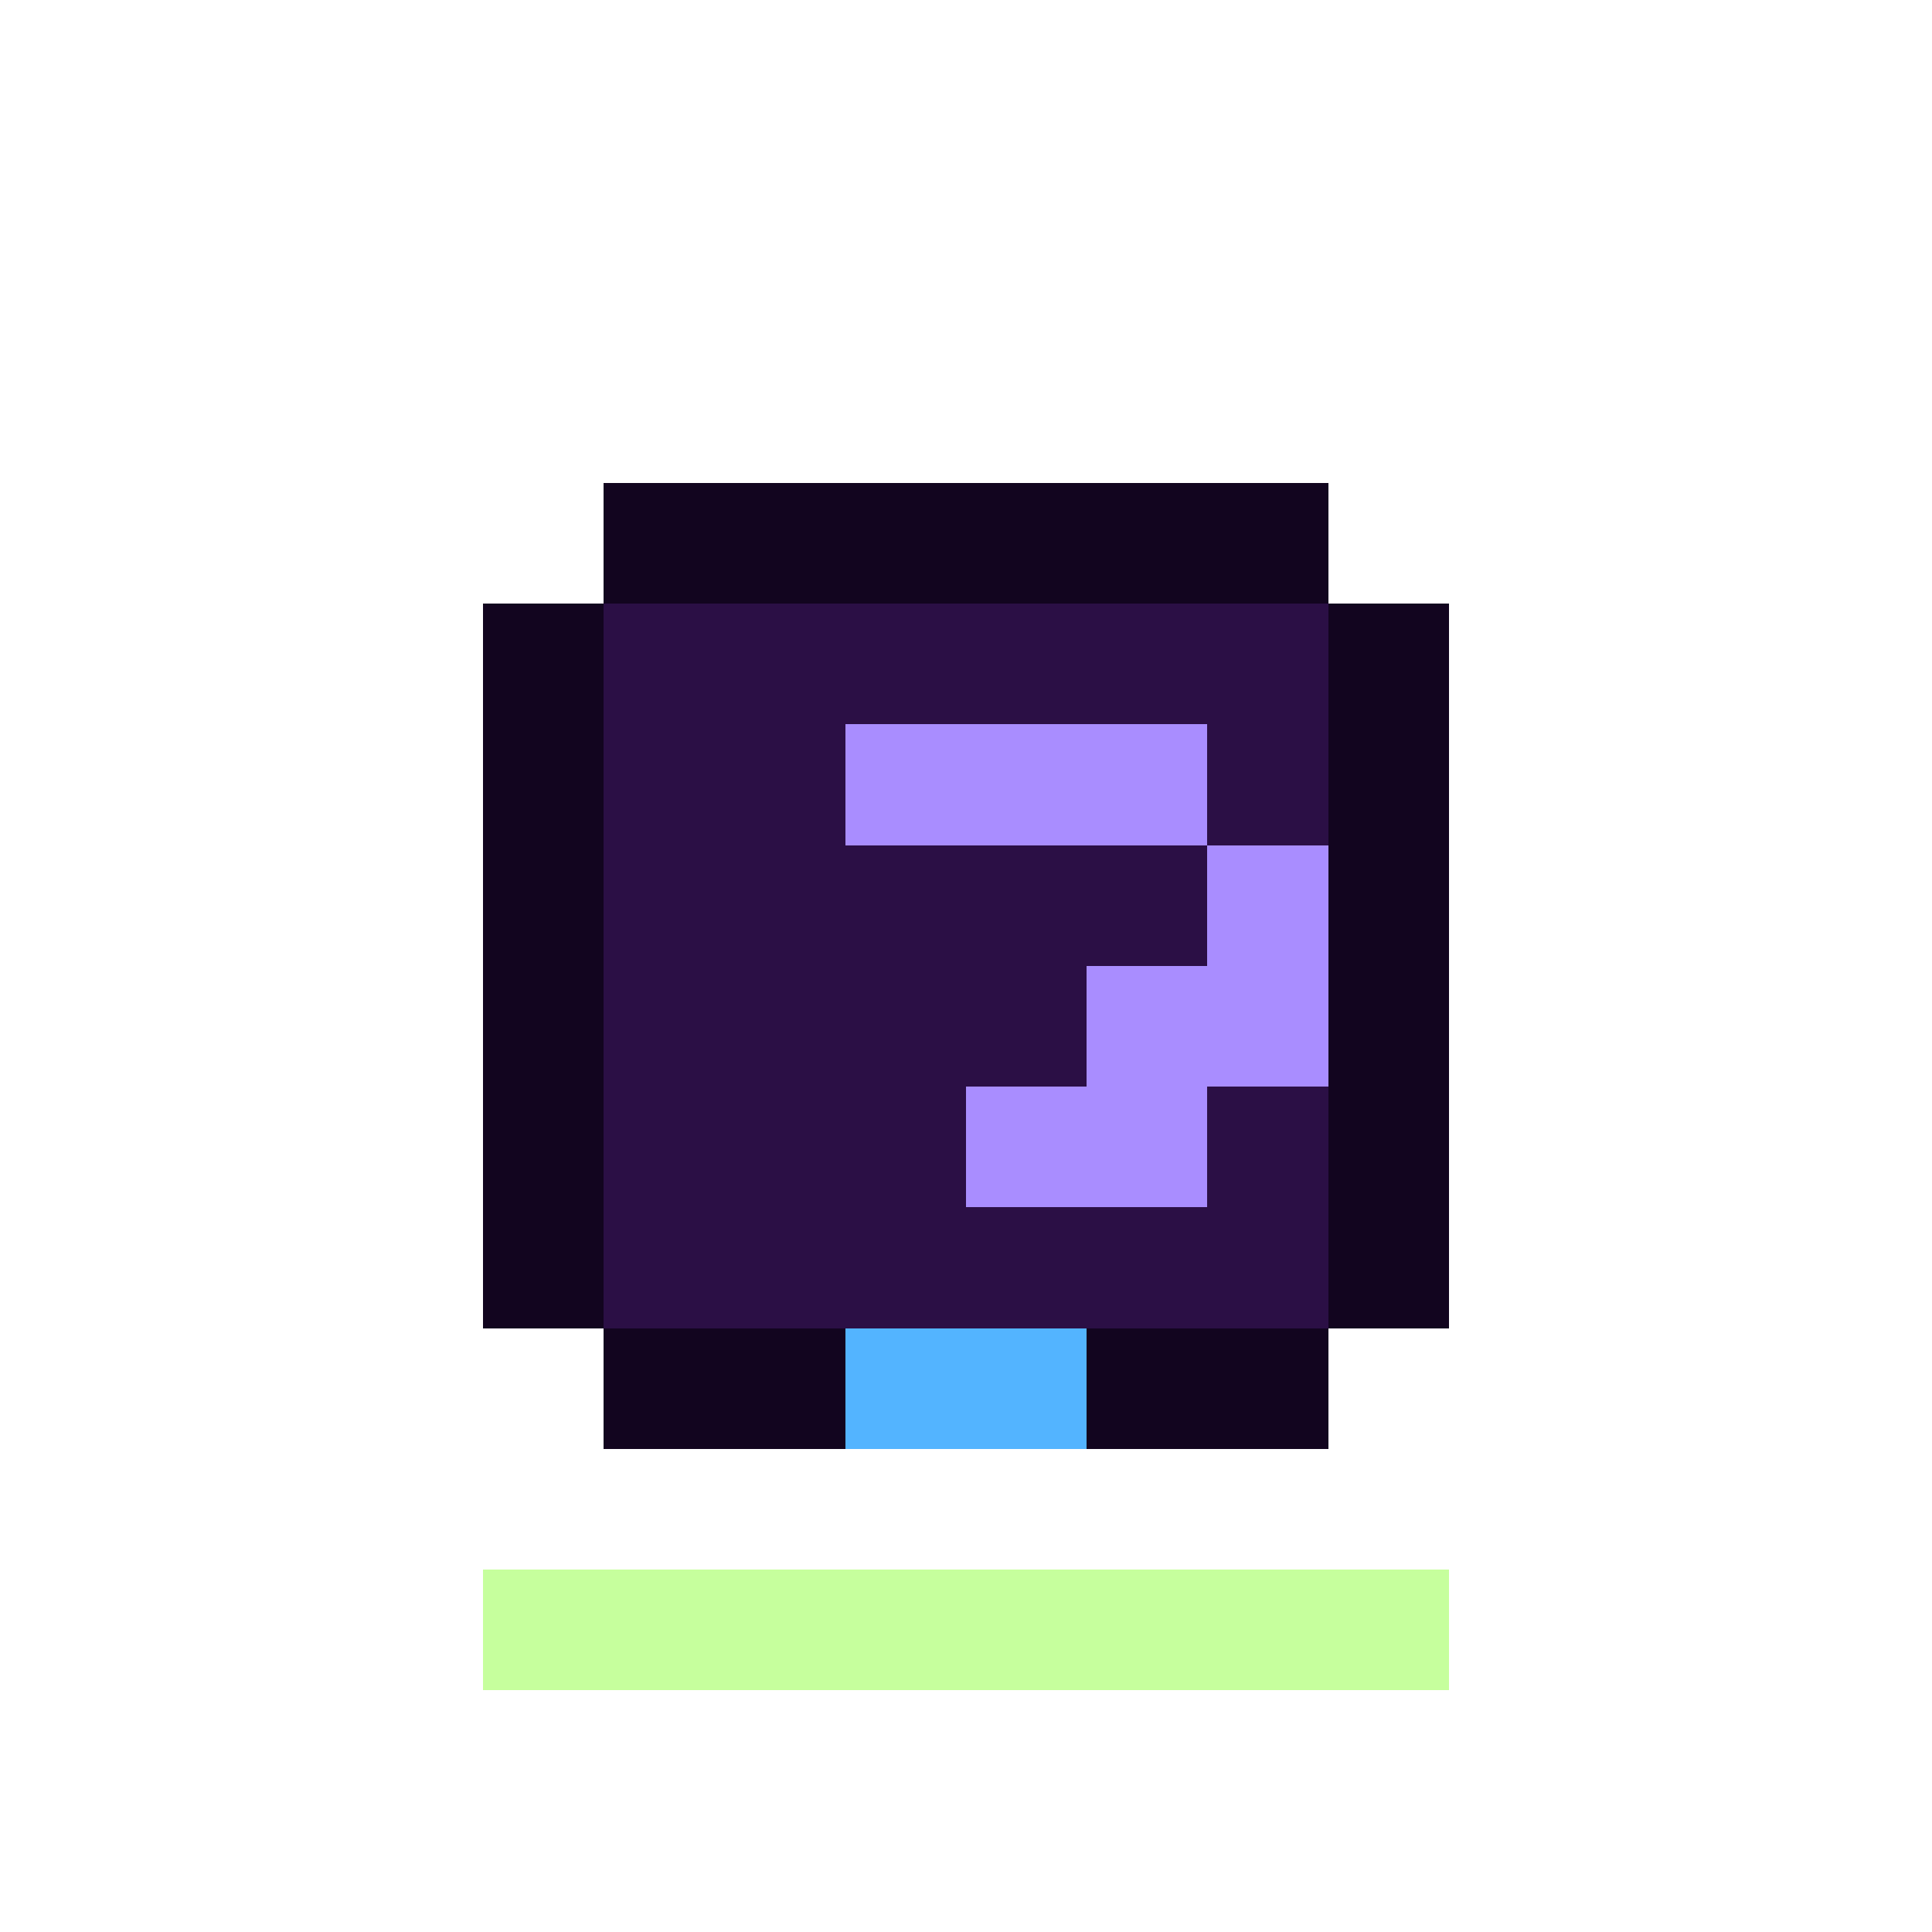
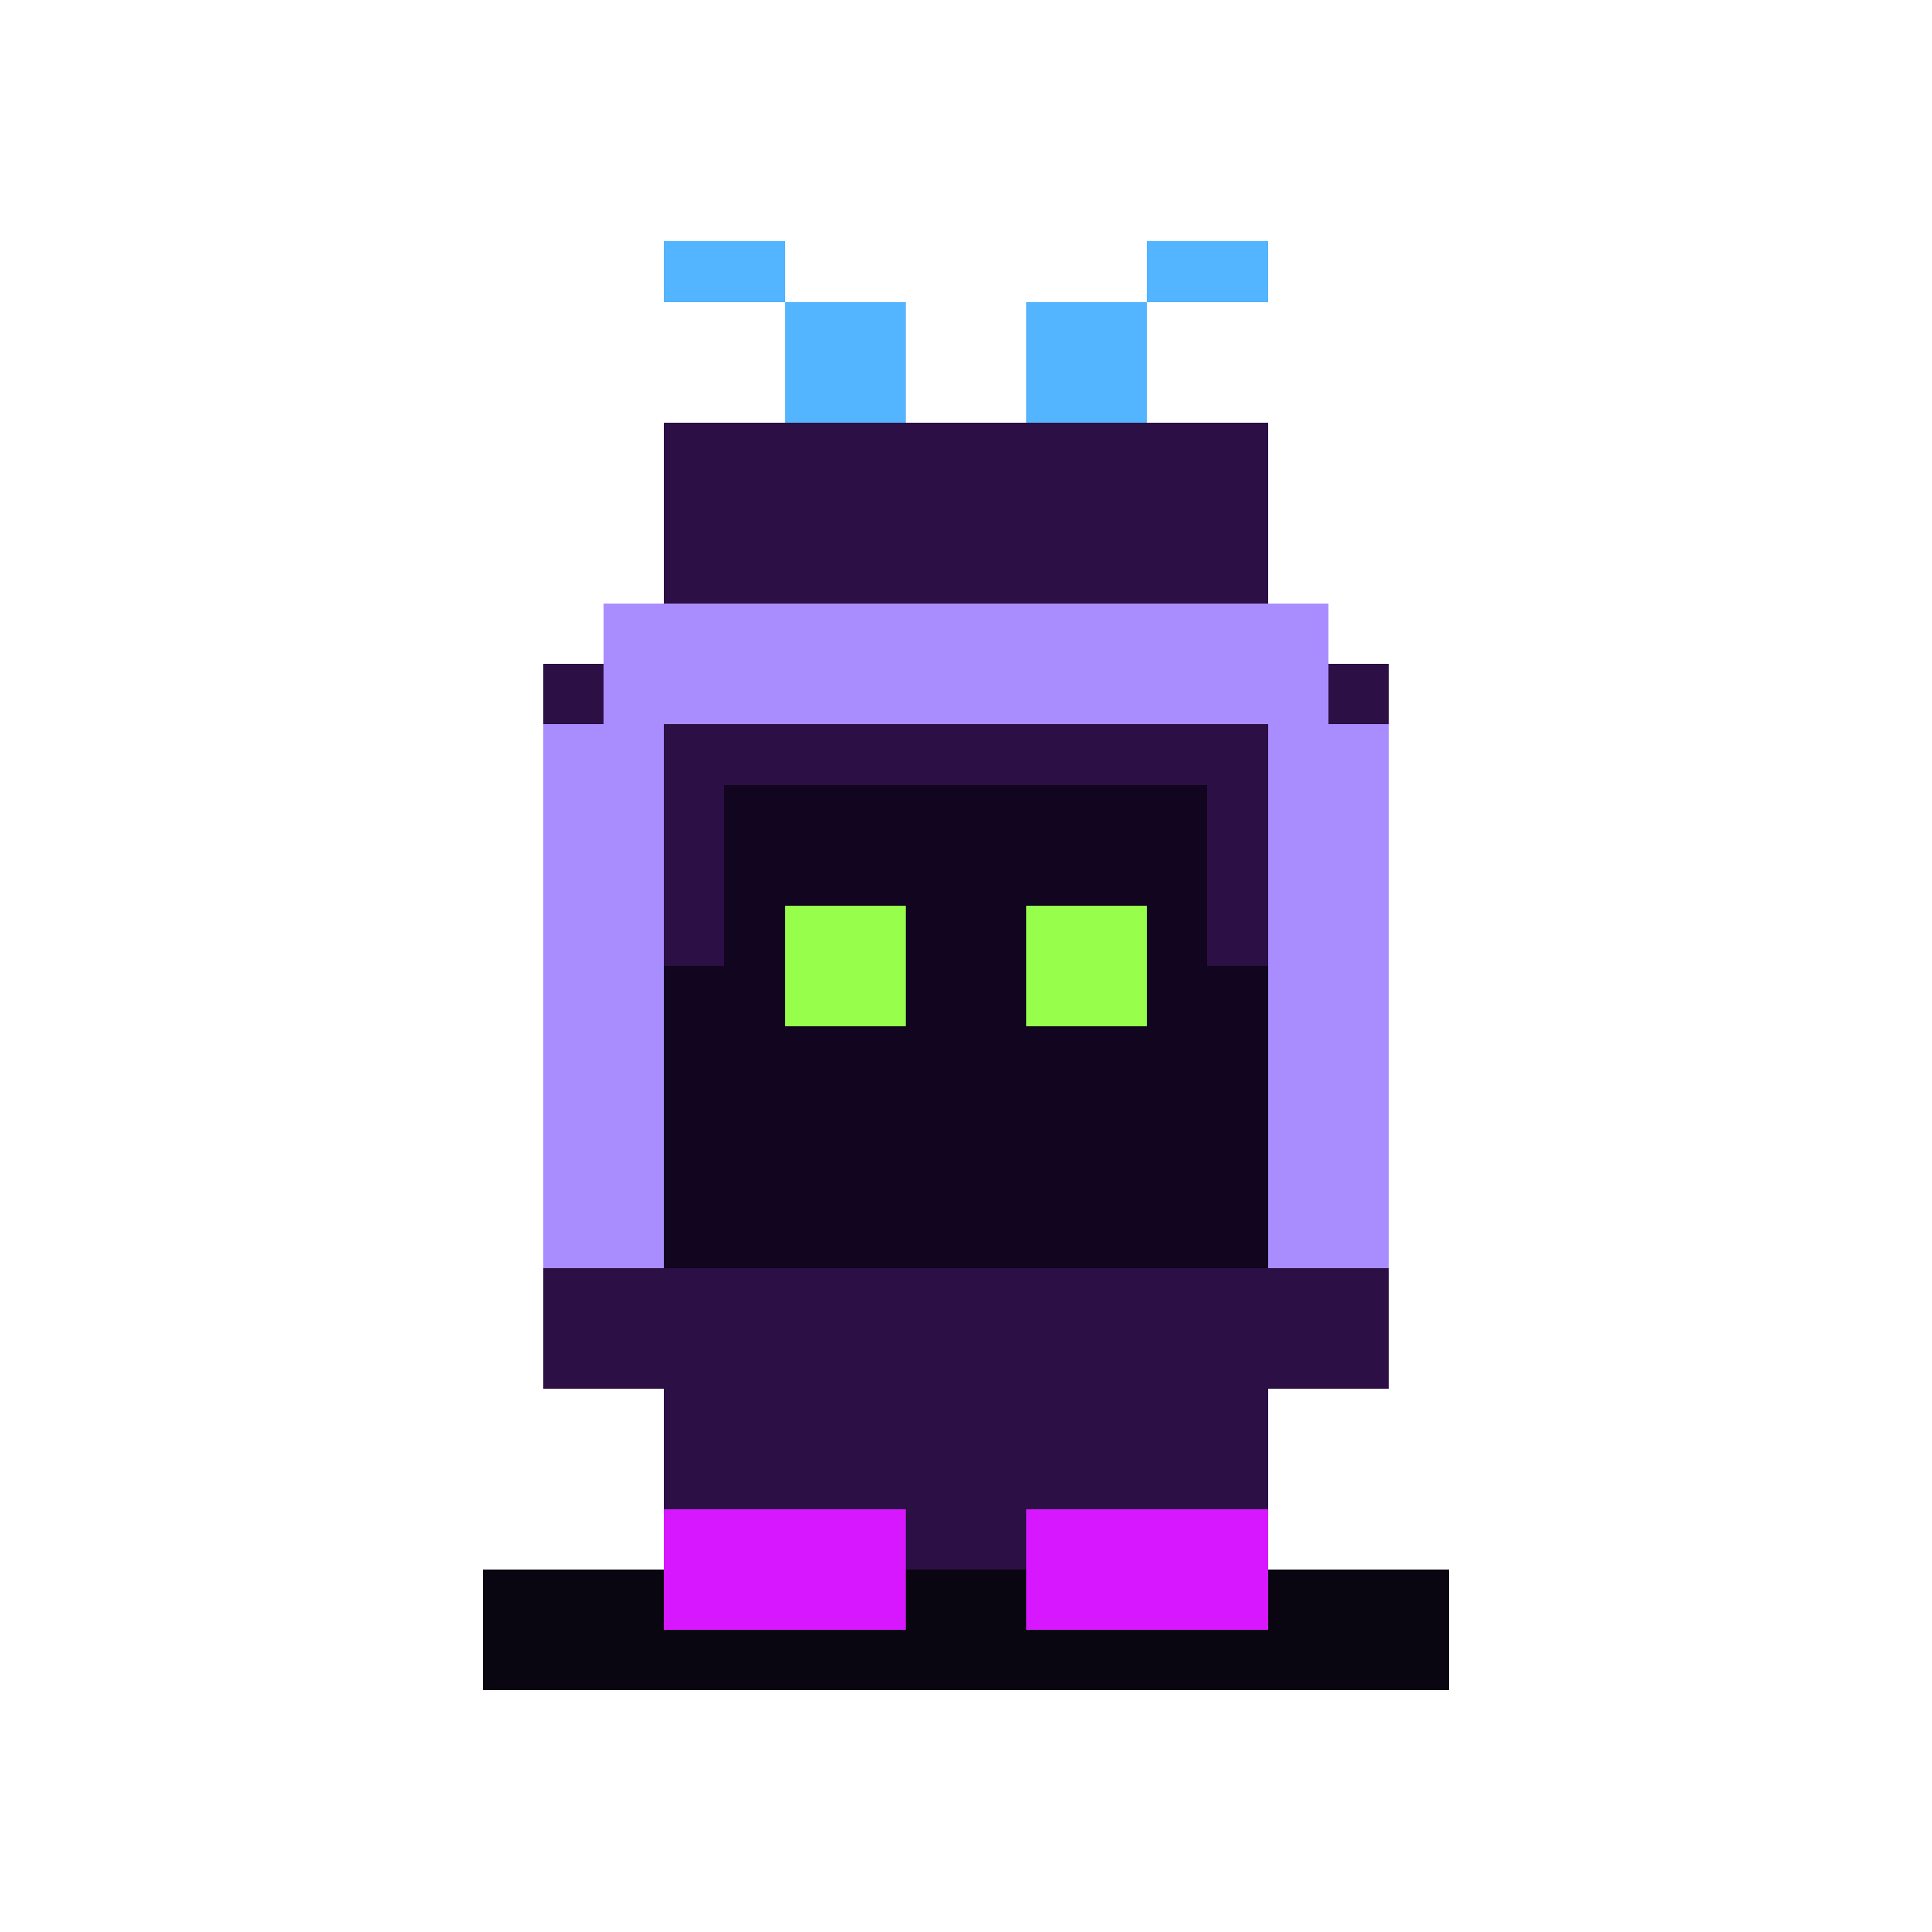
<svg xmlns="http://www.w3.org/2000/svg" viewBox="0 0 64 64" shape-rendering="crispEdges" role="img" aria-label="Unknown repo pet pixel sprite">
-   <path fill="#12051f" d="M20 16h24v4h4v24h-4v4H20v-4h-4V20h4z" />
-   <path fill="#2b0f45" d="M20 20h24v24H20z" />
-   <path fill="#a98dff" d="M28 24h12v4h4v8h-4v4h-8v-4h4v-4h4v-4H28z" />
-   <path fill="#53b4ff" d="M28 44h8v4h-8z" />
-   <path fill="#97ff4c" d="M16 52h32v4H16z" opacity=".55" />
+   <g id="shadow" fill="#090511">
+     <rect x="16" y="52" width="32" height="4" />
+   </g>
+   <g id="hood" fill="#2b0f45">
+     <rect x="22" y="14" width="20" height="8" />
+     <rect x="18" y="22" width="28" height="24" />
+     <rect x="22" y="46" width="20" height="6" />
+   </g>
+   <g id="hood-edge" fill="#a98dff">
+     <rect x="20" y="20" width="24" height="4" />
+     <rect x="18" y="24" width="4" height="18" />
+     <rect x="42" y="24" width="4" height="18" />
+   </g>
+   <g id="creature-face" fill="#12051f">
+     <rect x="24" y="26" width="16" height="14" />
+     <rect x="22" y="32" width="20" height="10" />
+   </g>
+   <g id="eyes" fill="#97ff4c">
+     <rect x="26" y="30" width="4" height="4" />
+     <rect x="34" y="30" width="4" height="4" />
+   </g>
+   <g id="antennae" fill="#53b4ff">
+     <rect x="26" y="10" width="4" height="4" />
+     <rect x="34" y="10" width="4" height="4" />
+     <rect x="22" y="8" width="4" height="2" />
+     <rect x="38" y="8" width="4" height="2" />
+   </g>
+   <g id="tiny-feet" fill="#d717ff">
+     <rect x="22" y="50" width="8" height="4" />
+     <rect x="34" y="50" width="8" height="4" />
+   </g>
</svg>
